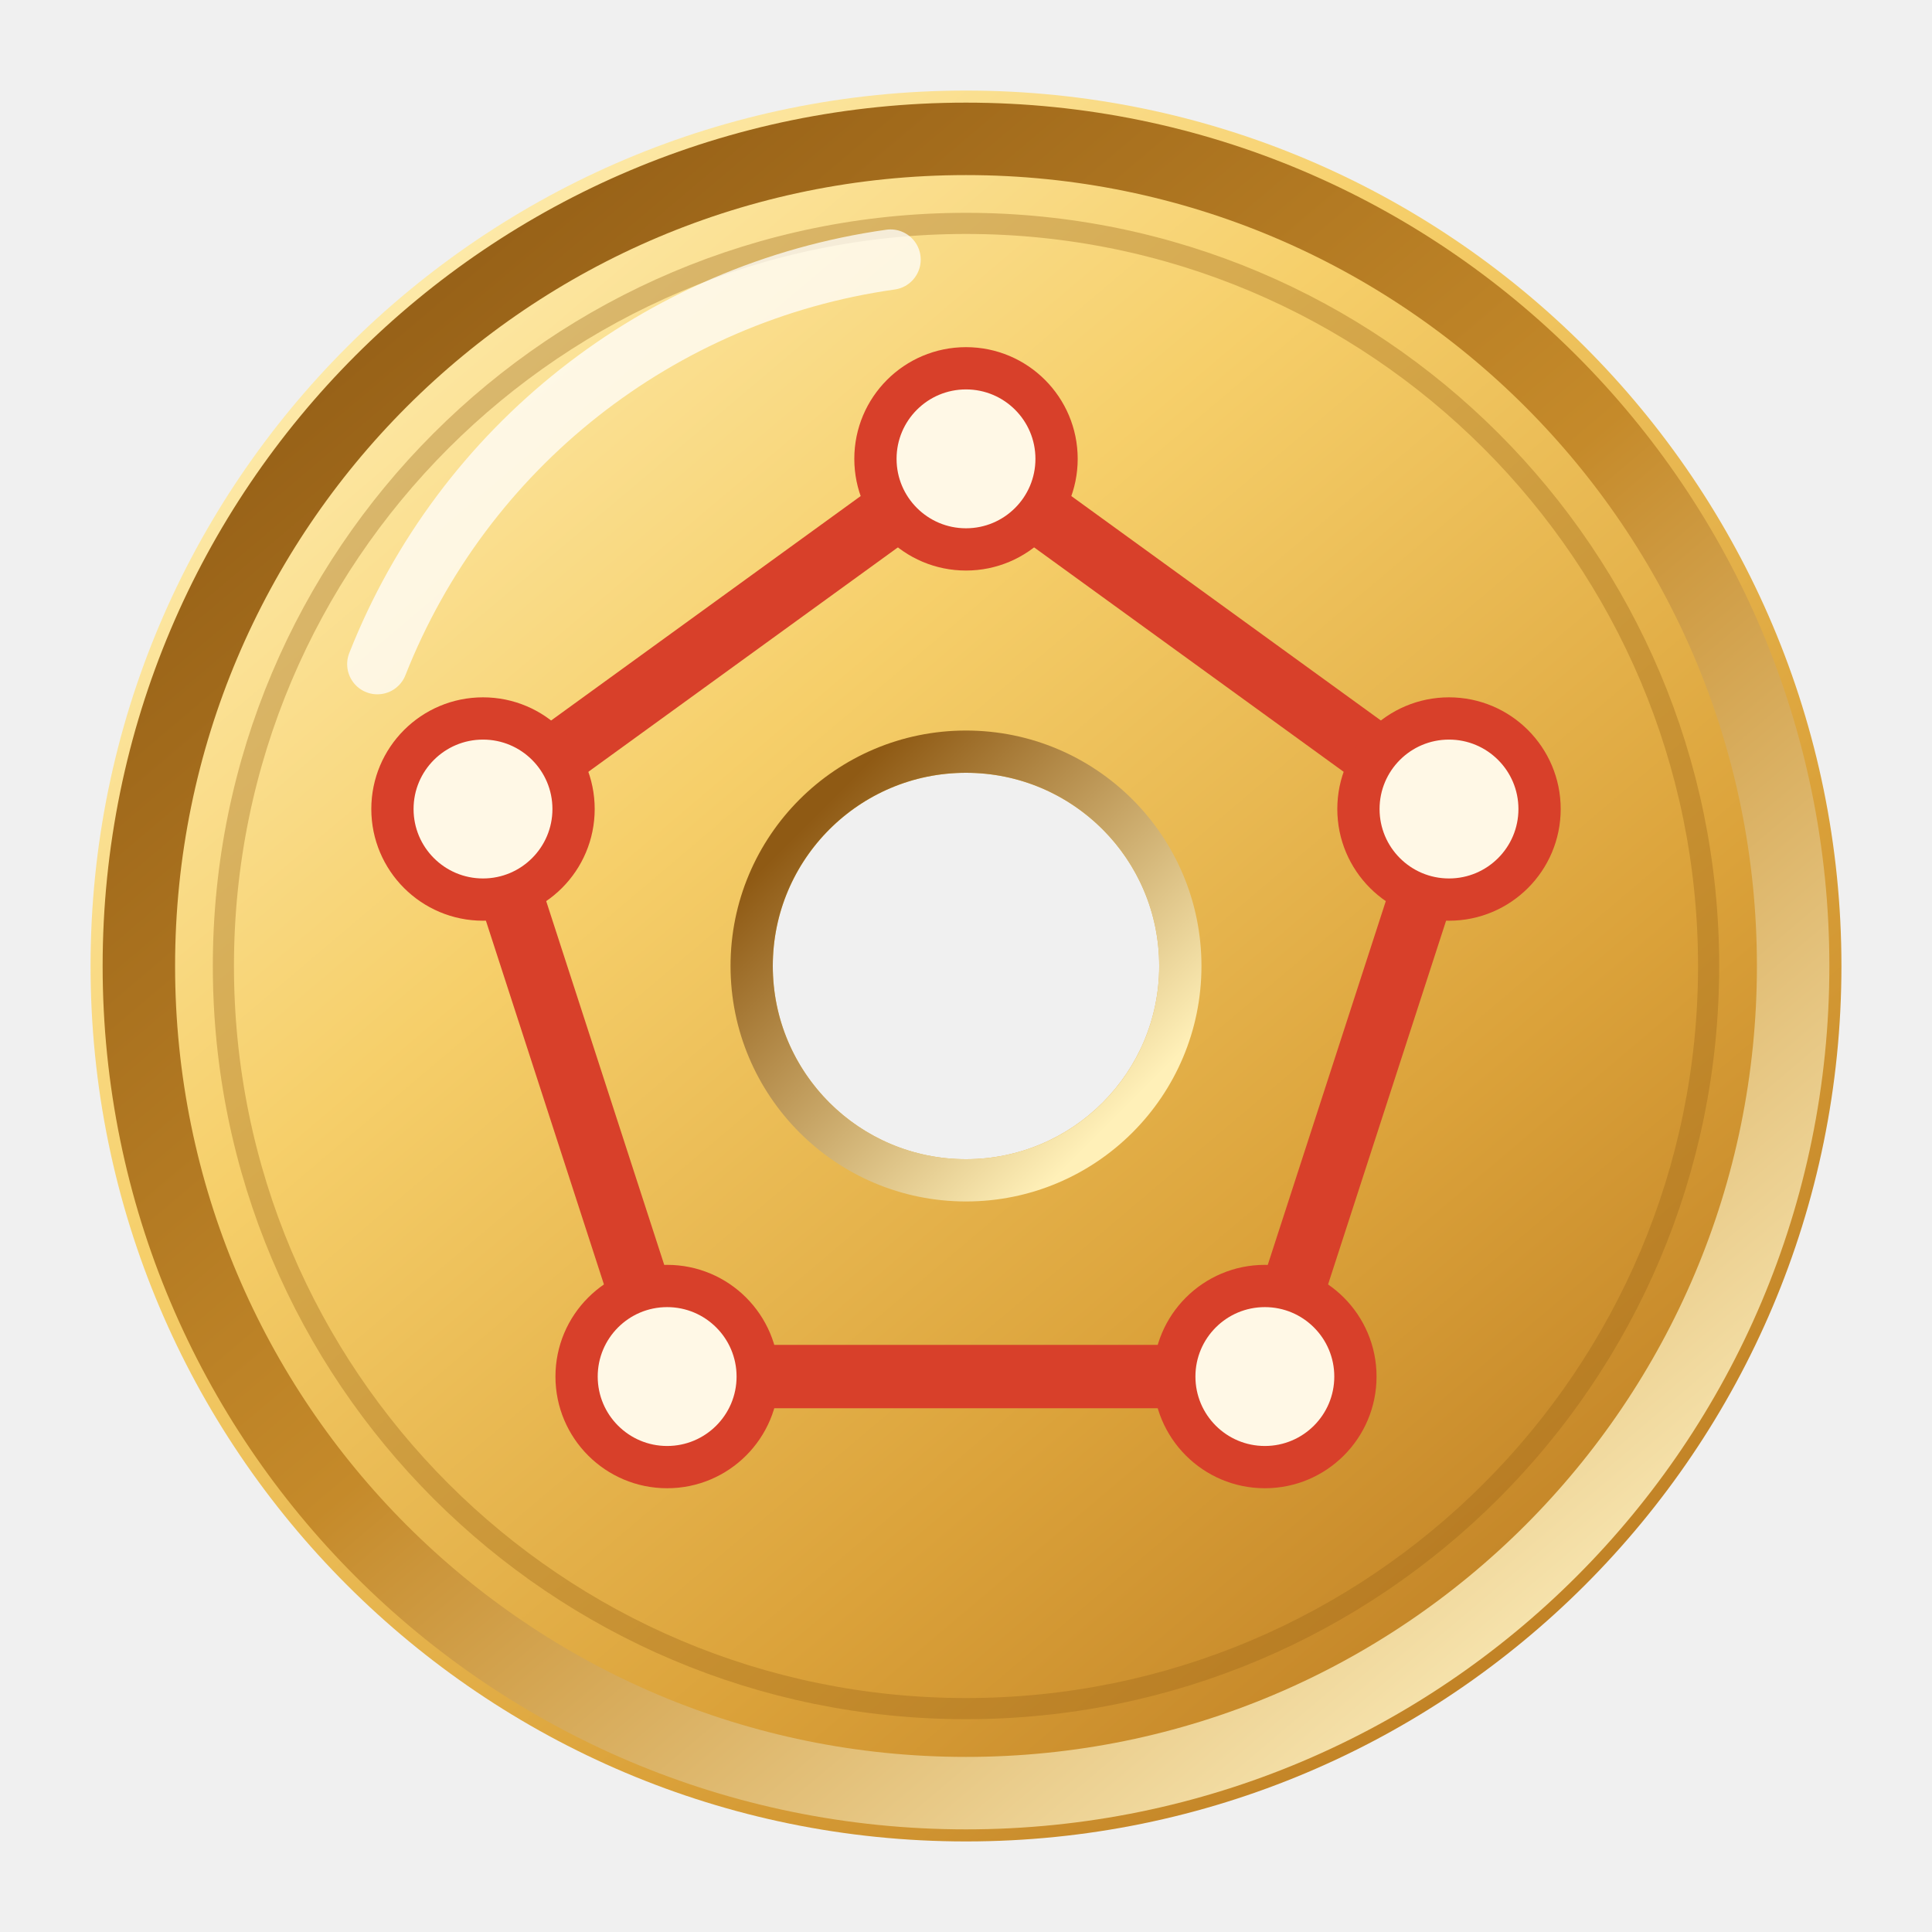
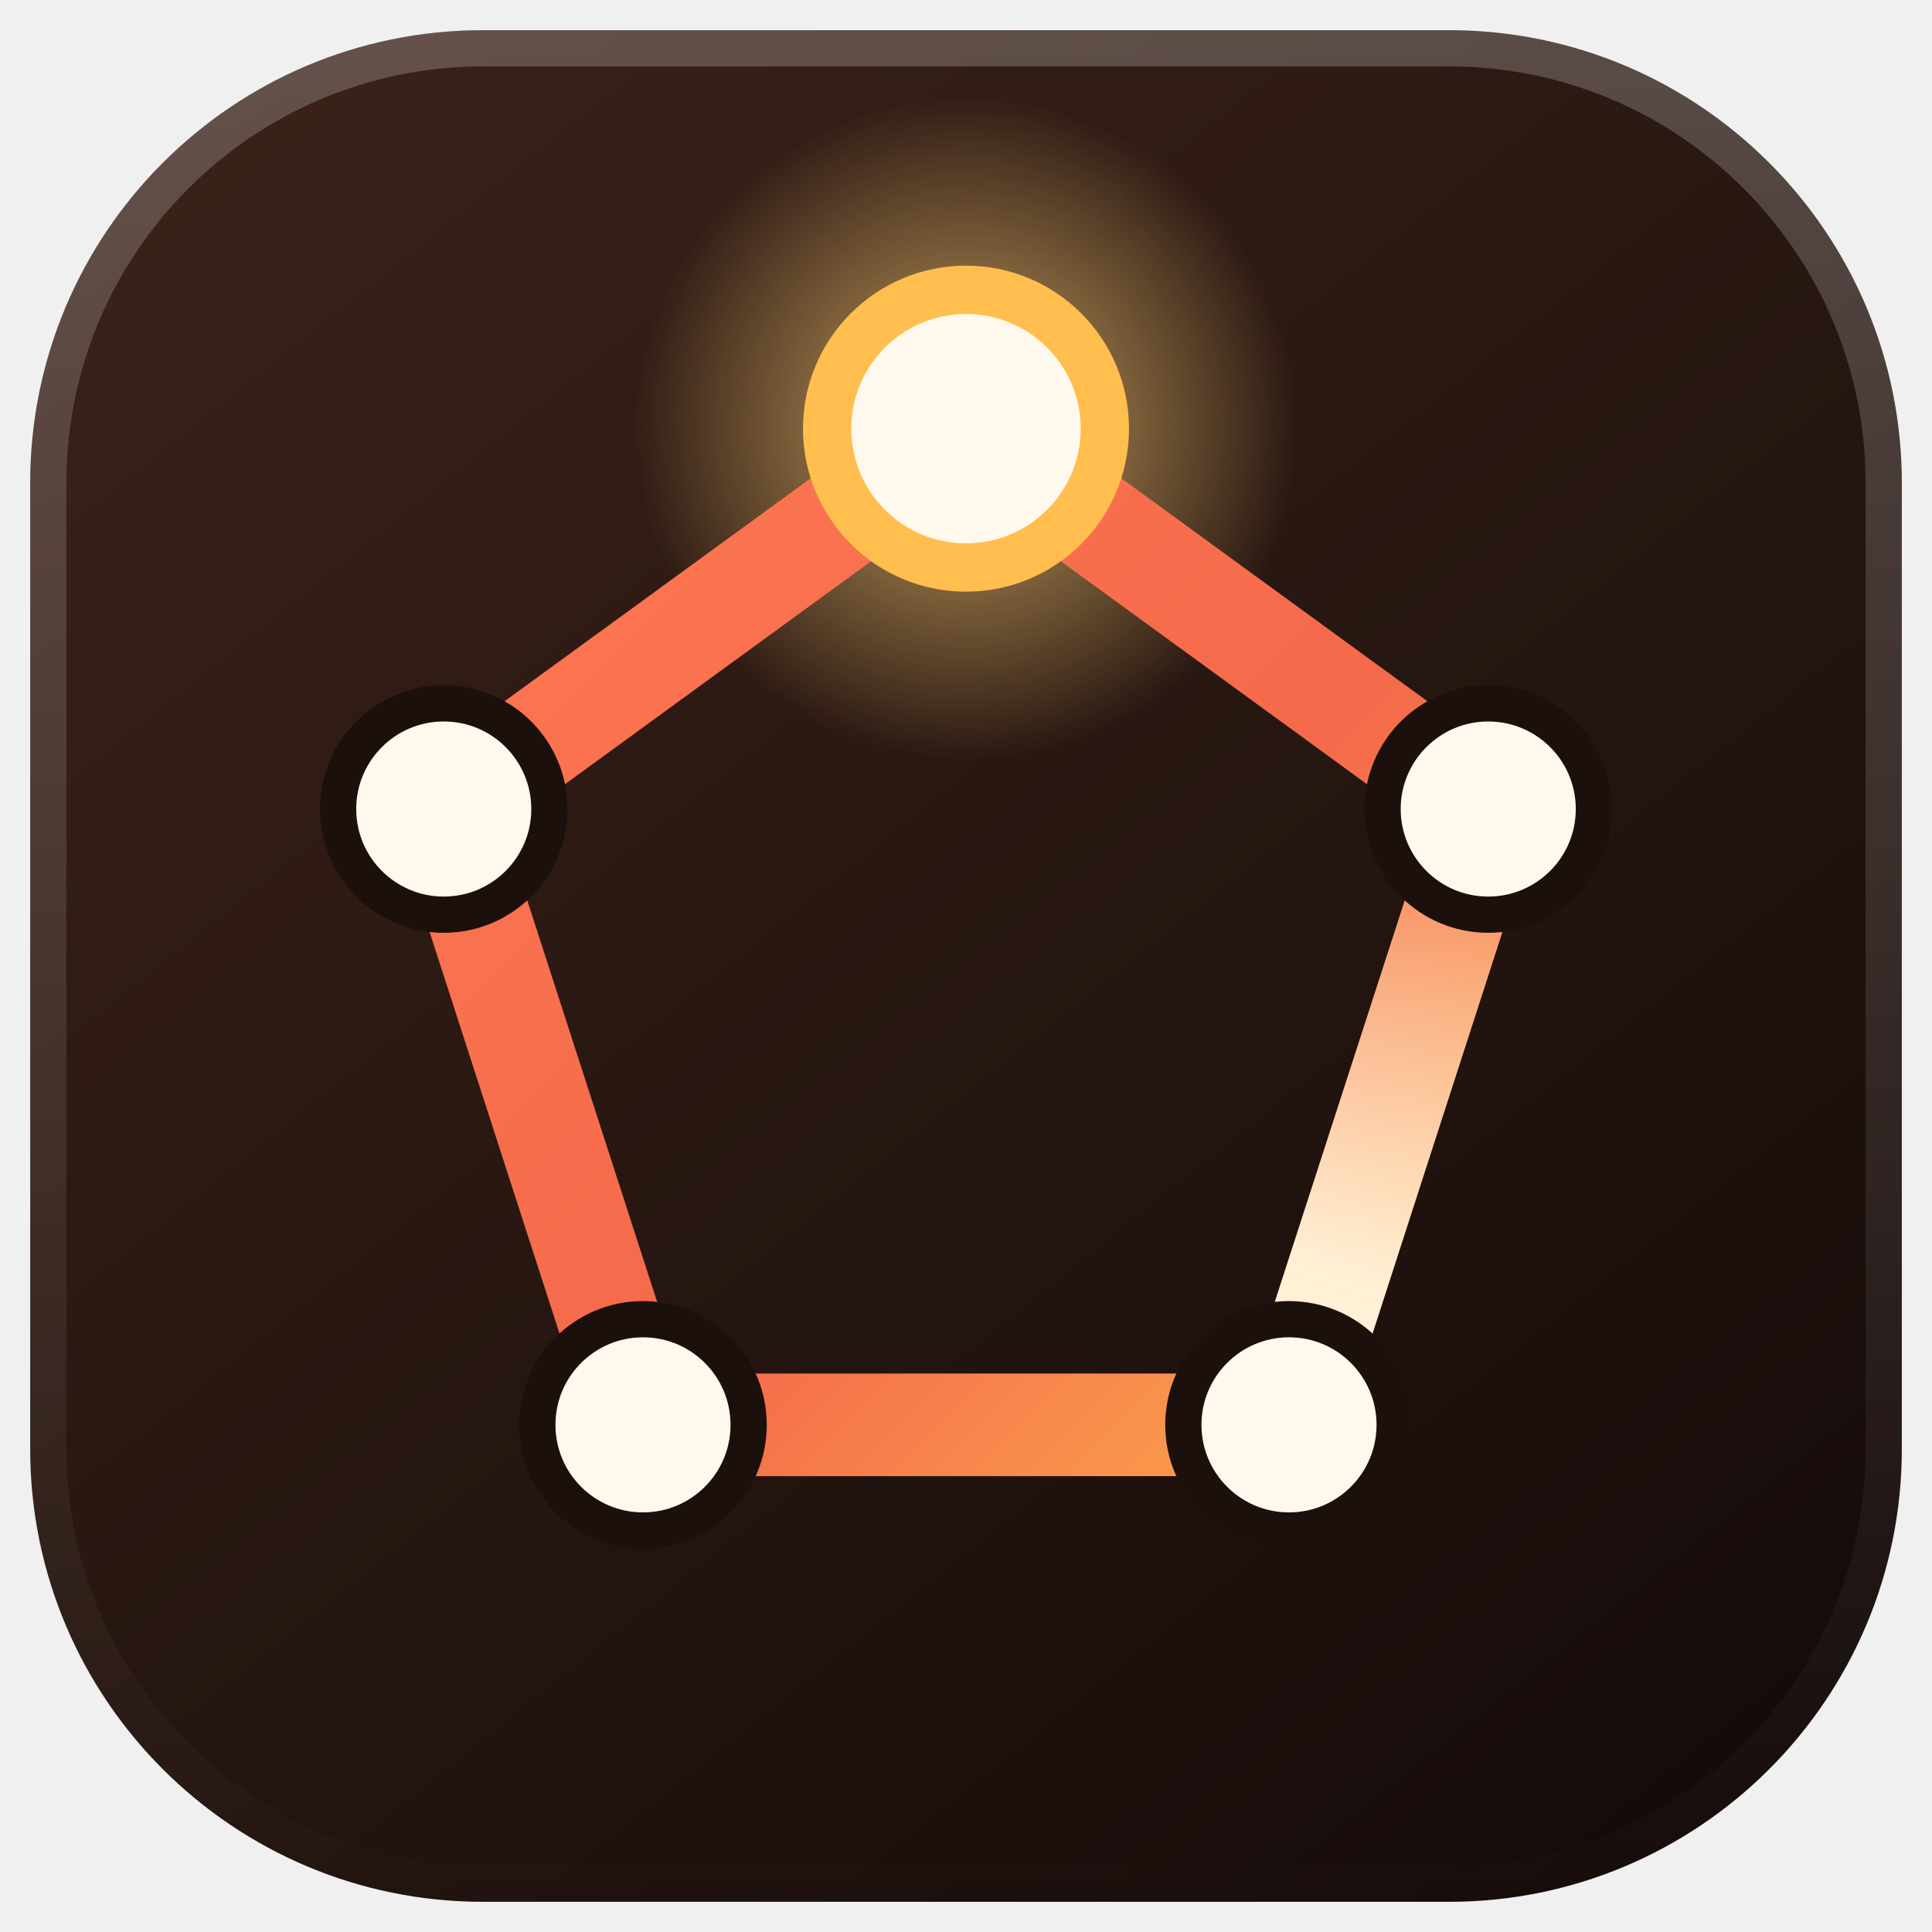
<svg xmlns="http://www.w3.org/2000/svg" viewBox="0 0 64 64" role="img" aria-label="BT-EX5">
  <defs>
-     <linearGradient id="cn-face" x1="10" y1="6" x2="54" y2="58" gradientUnits="userSpaceOnUse">
-       <stop offset="0" stop-color="#fff0b8" />
-       <stop offset="0.35" stop-color="#f6cf6a" />
-       <stop offset="0.7" stop-color="#dba23a" />
-       <stop offset="1" stop-color="#b9781f" />
+     <linearGradient id="mk-tile" x1="8" y1="2" x2="56" y2="62" gradientUnits="userSpaceOnUse">
+       <stop offset="0" stop-color="#3a2219" />
+       <stop offset="1" stop-color="#140b09" />
    </linearGradient>
-     <linearGradient id="cn-rim" x1="54" y1="58" x2="10" y2="6" gradientUnits="userSpaceOnUse">
-       <stop offset="0" stop-color="#fff3c4" />
-       <stop offset="0.5" stop-color="#c58a2a" />
-       <stop offset="1" stop-color="#8f5a14" />
+     <linearGradient id="mk-thread" x1="12" y1="12" x2="52" y2="52" gradientUnits="userSpaceOnUse">
+       <stop offset="0" stop-color="#ff7a52" />
+       <stop offset="0.55" stop-color="#f4694b" />
+       <stop offset="1" stop-color="#ffbe4d" />
    </linearGradient>
-     <linearGradient id="cn-hole" x1="27" y1="27" x2="37" y2="37" gradientUnits="userSpaceOnUse">
-       <stop offset="0" stop-color="#8f5a14" />
-       <stop offset="1" stop-color="#fff0b8" />
+     <radialGradient id="mk-glow" cx="32" cy="14.2" r="11" gradientUnits="userSpaceOnUse">
+       <stop offset="0" stop-color="#ffd27a" stop-opacity="0.75" />
+       <stop offset="1" stop-color="#ffd27a" stop-opacity="0" />
+     </radialGradient>
+     <linearGradient id="mk-streak" x1="49.3" y1="26.8" x2="42.7" y2="47.2" gradientUnits="userSpaceOnUse">
+       <stop offset="0" stop-color="#fff4dc" stop-opacity="0" />
+       <stop offset="0.75" stop-color="#fff4dc" stop-opacity="0.95" />
+       <stop offset="1" stop-color="#fff4dc" stop-opacity="1" />
    </linearGradient>
-     <mask id="cn-cut">
-       <rect width="64" height="64" fill="#fff" />
-       <circle cx="32" cy="32" r="6.4" fill="#000" />
-     </mask>
+     <linearGradient id="mk-edge" x1="32" y1="0" x2="32" y2="64" gradientUnits="userSpaceOnUse">
+       <stop offset="0" stop-color="#fff" stop-opacity="0.22" />
+       <stop offset="1" stop-color="#fff" stop-opacity="0" />
+     </linearGradient>
  </defs>
-   <g mask="url(#cn-cut)">
-     <circle cx="32" cy="32" r="29" fill="url(#cn-face)" />
-     <circle cx="32" cy="32" r="27.4" fill="none" stroke="url(#cn-rim)" stroke-width="2.4" />
-     <circle cx="32" cy="32" r="24.6" fill="none" stroke="#9a6418" stroke-opacity="0.35" stroke-width="0.7" />
-     <path d="M12.5 22a21.5 21.5 0 0 1 17-13.4" fill="none" stroke="#fff" stroke-opacity="0.75" stroke-width="2" stroke-linecap="round" />
-     <path d="M32 15.2 48 26.8 41.9 45.6H22.1L16 26.8Z" fill="none" stroke="#d8402a" stroke-width="2.1" stroke-linejoin="round" />
-     <g fill="#fff8e6" stroke="#d8402a" stroke-width="1.4">
-       <circle cx="32" cy="15.2" r="3" />
-       <circle cx="48" cy="26.8" r="3" />
-       <circle cx="41.9" cy="45.6" r="3" />
-       <circle cx="22.1" cy="45.6" r="3" />
-       <circle cx="16" cy="26.8" r="3" />
-     </g>
+   <rect x="1" y="1" width="62" height="62" rx="15" fill="url(#mk-tile)" />
+   <rect x="1.6" y="1.6" width="60.8" height="60.8" rx="14.4" fill="none" stroke="url(#mk-edge)" stroke-width="1.2" />
+   <circle cx="32" cy="14.2" r="11" fill="url(#mk-glow)" />
+   <path d="M32 14.2 49.3 26.8 42.7 47.2H21.3L14.7 26.8Z" fill="none" stroke="url(#mk-thread)" stroke-width="3.4" stroke-linejoin="round" />
+   <path d="M49.3 26.8 42.7 47.2" stroke="url(#mk-streak)" stroke-width="3.4" stroke-linecap="round" />
+   <g fill="#fff8ec" stroke="#1c100c" stroke-width="1.2">
+     <circle cx="49.3" cy="26.8" r="3.5" />
+     <circle cx="42.7" cy="47.2" r="3.5" />
+     <circle cx="21.3" cy="47.2" r="3.5" />
+     <circle cx="14.7" cy="26.8" r="3.5" />
  </g>
-   <circle cx="32" cy="32" r="7.1" fill="none" stroke="url(#cn-hole)" stroke-width="1.4" />
+   <circle cx="32" cy="14.2" r="4.6" fill="#fff8ec" stroke="#ffbe4d" stroke-width="1.6" />
</svg>
